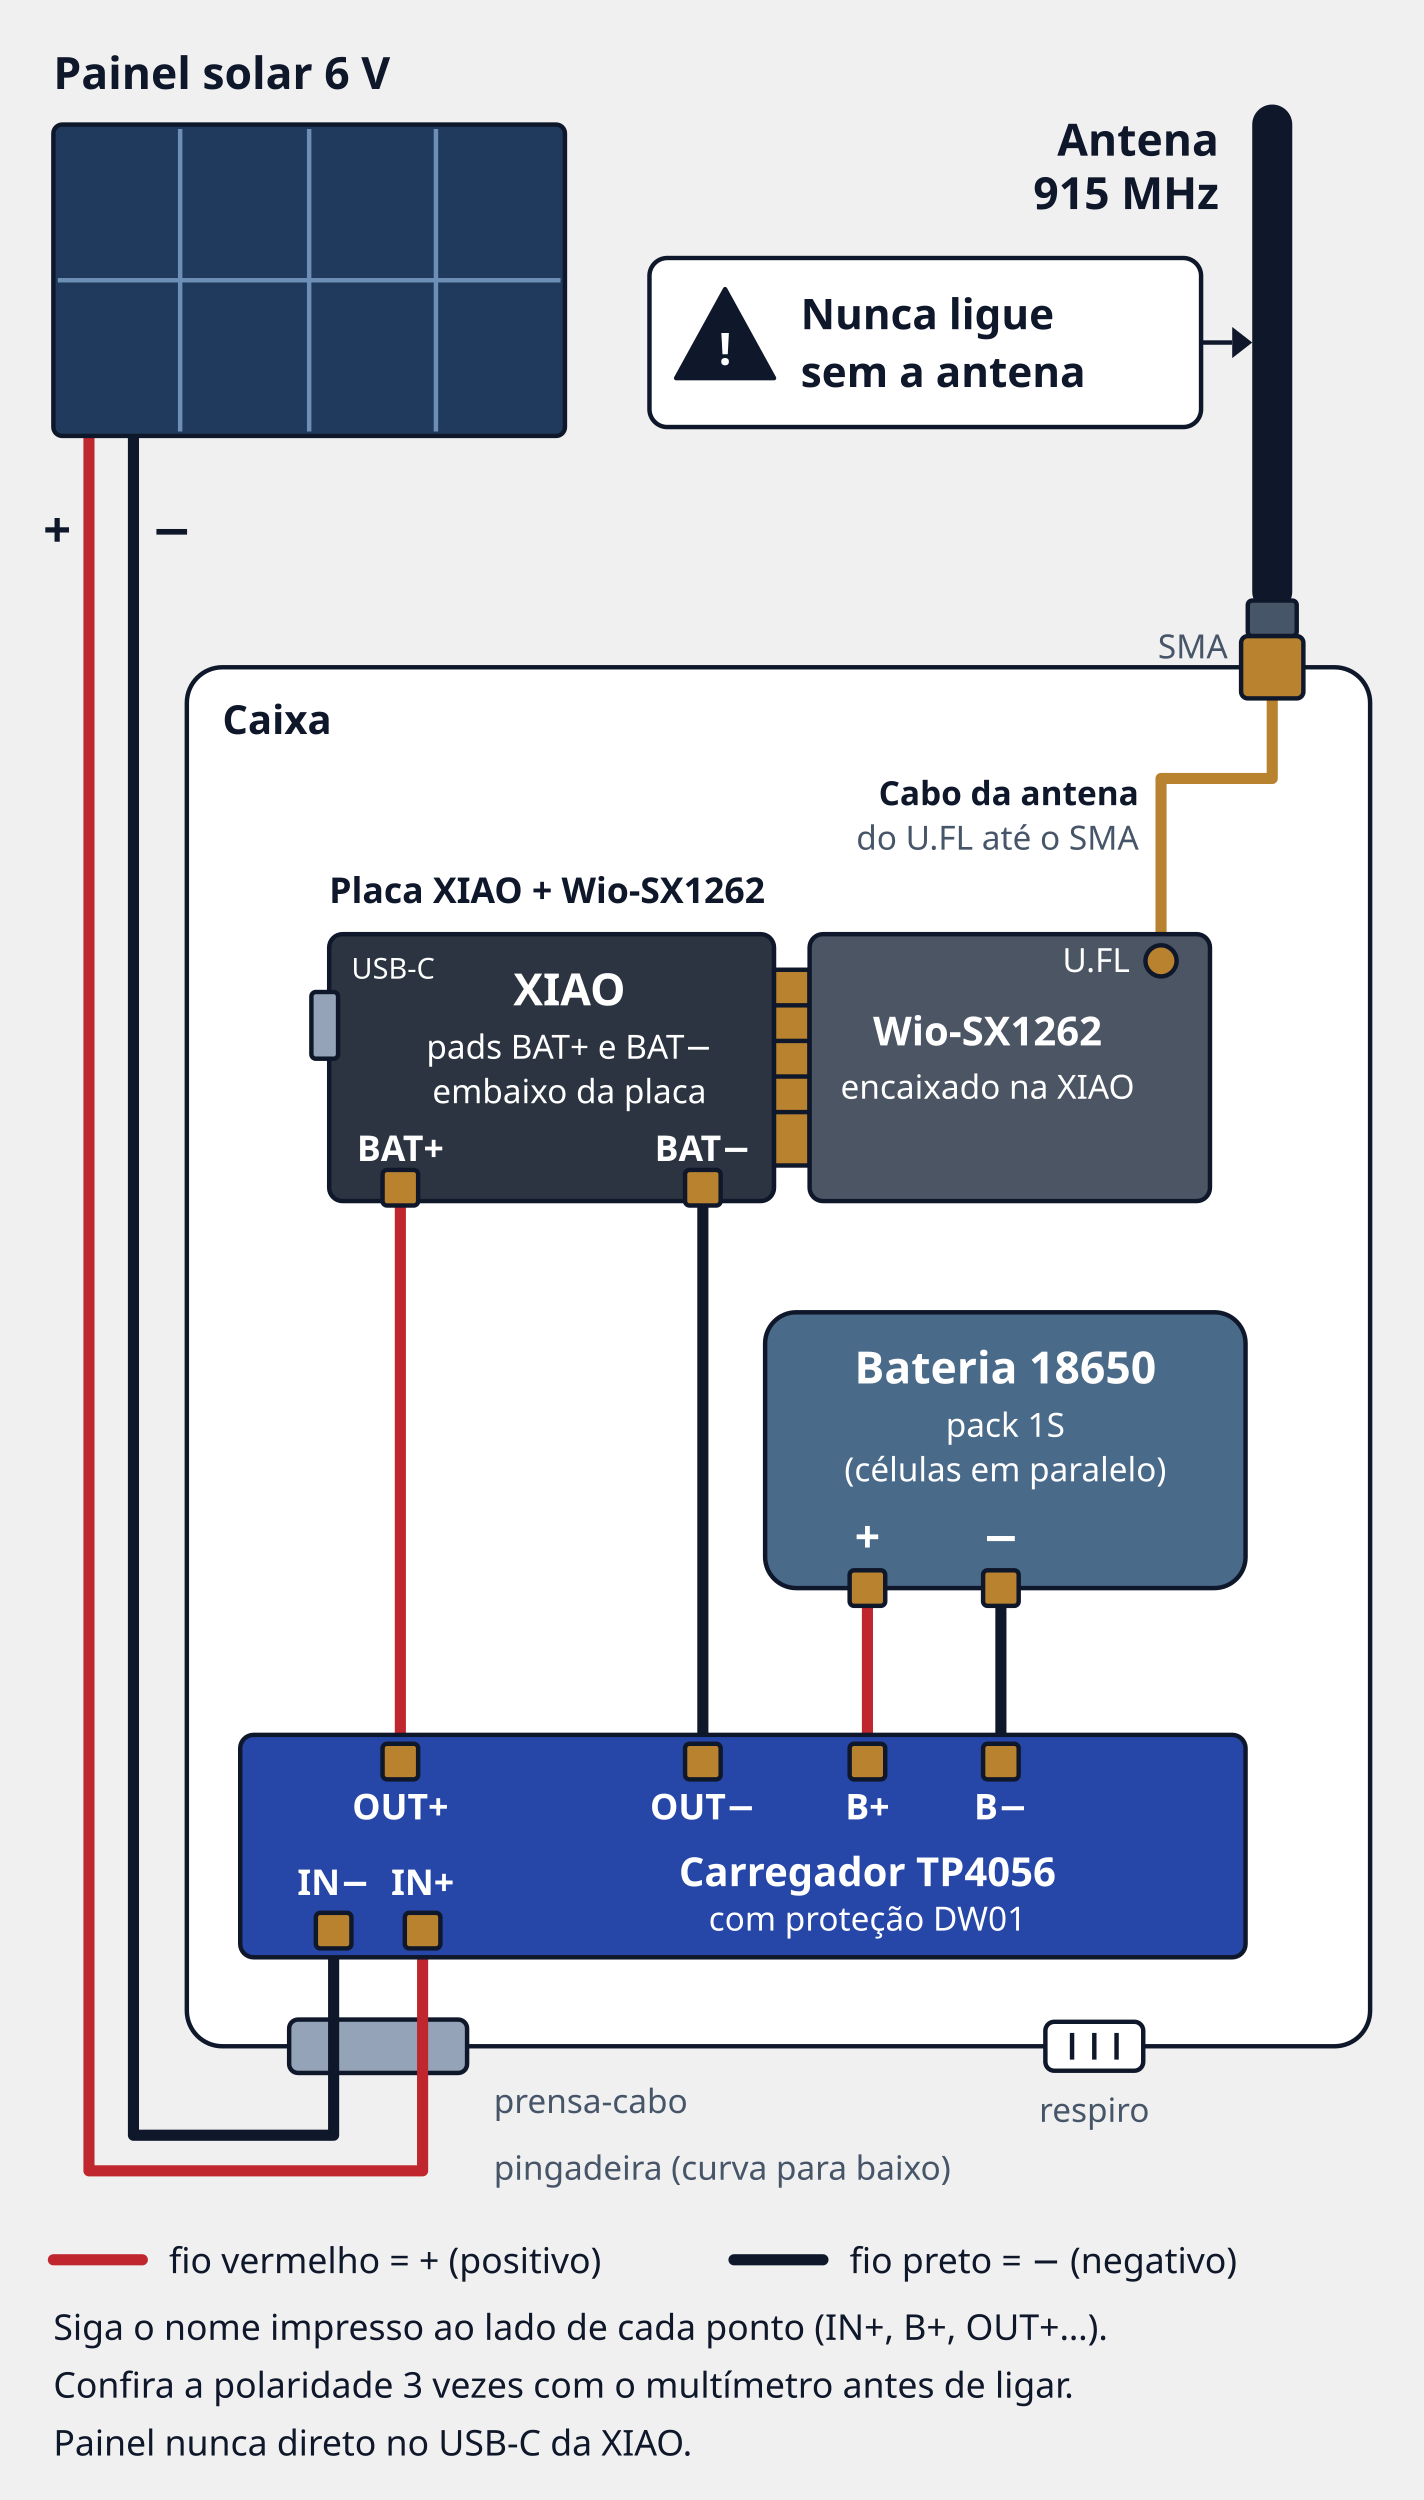
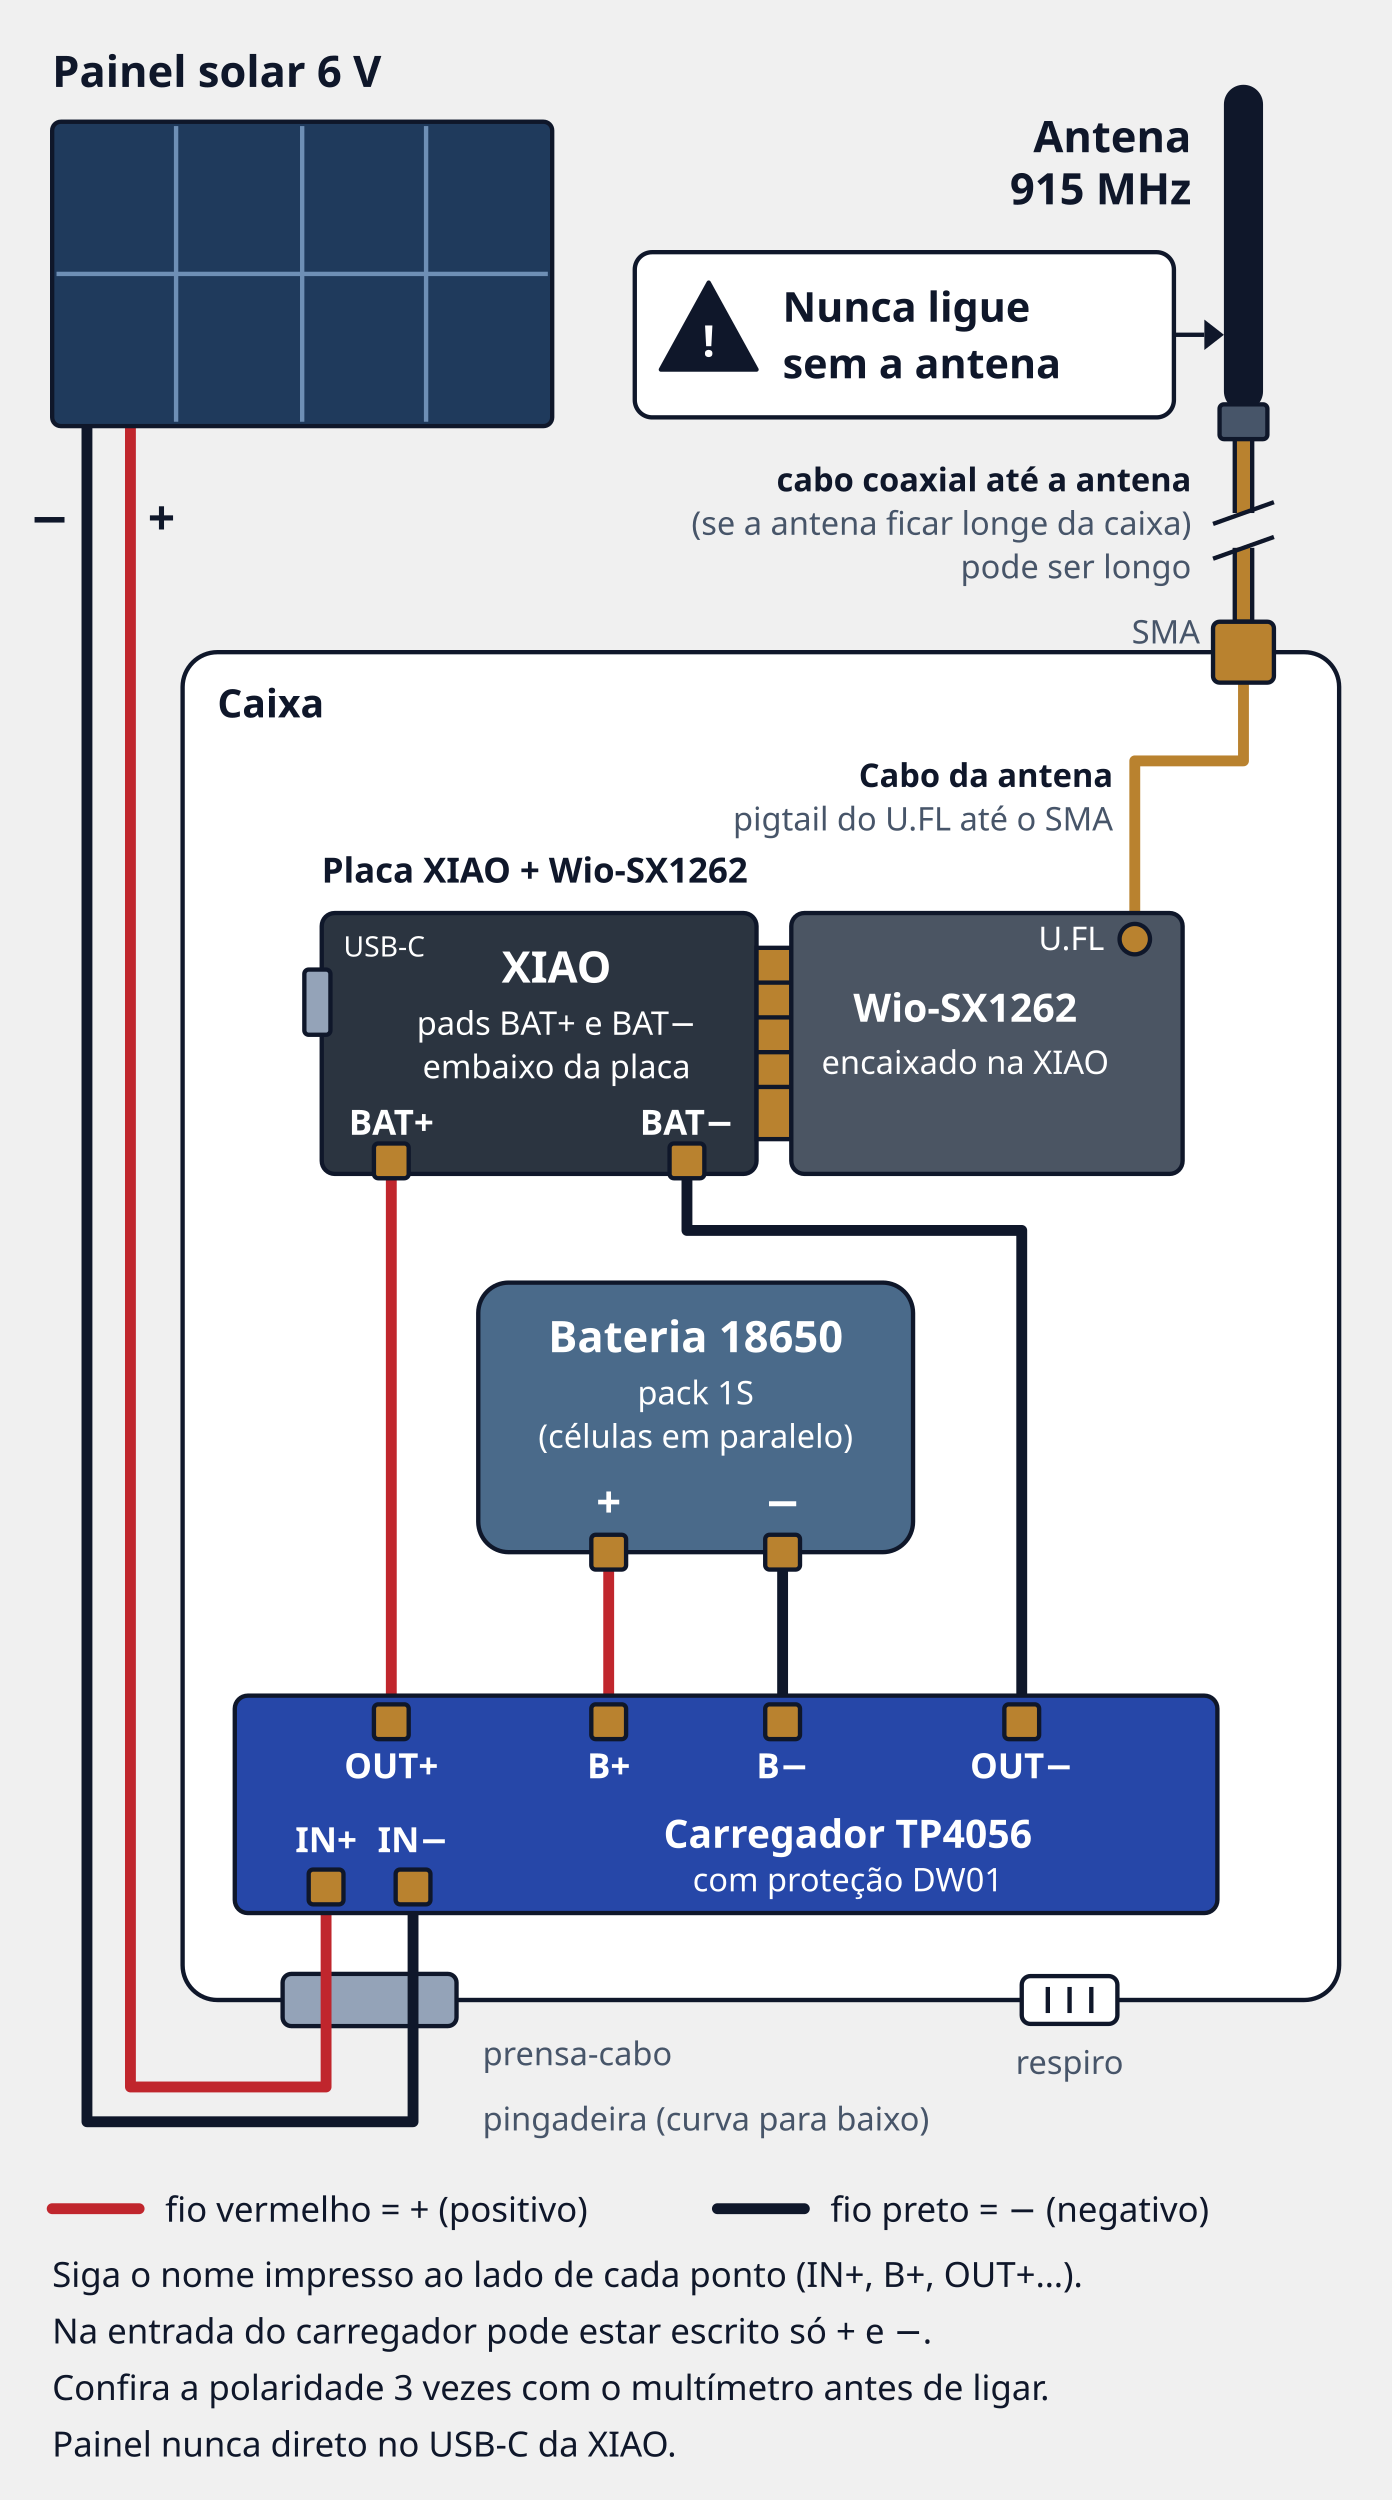
- <svg xmlns="http://www.w3.org/2000/svg" viewBox="0 0 640 1124" font-family="Atkinson Hyperlegible, Atkinson, sans-serif">
+ <svg xmlns="http://www.w3.org/2000/svg" viewBox="0 0 640 1150" font-family="Atkinson Hyperlegible, Atkinson, sans-serif">
  <g data-slot="caixa" tabindex="0" role="button" aria-label="Caixa">
    <rect x="84" y="300" width="532" height="620" rx="16" fill="#FFFFFF" stroke="#0F172A" stroke-width="2" />
    <text x="100" y="330" font-size="18" font-weight="700" fill="#0F172A">Caixa</text>
    <rect x="130" y="908" width="80" height="24" rx="4" fill="#94A3B8" stroke="#0F172A" stroke-width="2" />
    <text x="222" y="950" font-size="15" fill="#475569">prensa-cabo</text>
    <text x="222" y="980" font-size="15" fill="#475569">pingadeira (curva para baixo)</text>
    <rect x="470" y="909" width="44" height="22" rx="4" fill="#FFFFFF" stroke="#0F172A" stroke-width="2" />
    <path d="M482 914V926M492 914V926M502 914V926" fill="none" stroke="#0F172A" stroke-width="2" />
    <text x="492" y="954" font-size="15" text-anchor="middle" fill="#475569">respiro</text>
    <rect id="hl-caixa" x="78" y="294" width="544" height="632" rx="20" fill-opacity="0" />
  </g>
  <g fill="none" stroke-width="5" stroke-linecap="round" stroke-linejoin="round">
-     <path d="M40 196V976H190V868" stroke="#C0262D" />
-     <path d="M60 196V960H150V868" stroke="#0F172A" />
-     <path d="M390 792V714" stroke="#C0262D" />
-     <path d="M450 792V714" stroke="#0F172A" />
+     <path d="M60 196V960H150V868" stroke="#C0262D" />
+     <path d="M40 196V976H190V868" stroke="#0F172A" />
+     <path d="M280 792V714" stroke="#C0262D" />
+     <path d="M360 792V714" stroke="#0F172A" />
    <path d="M180 792V534" stroke="#C0262D" />
-     <path d="M316 792V534" stroke="#0F172A" />
+     <path d="M470 792V566H316V534" stroke="#0F172A" />
  </g>
  <g data-slot="painel" tabindex="0" role="button" aria-label="Painel solar">
    <text x="24" y="40" font-size="20" font-weight="700" fill="#0F172A">Painel solar 6 V</text>
    <rect x="24" y="56" width="230" height="140" rx="4" fill="#1F3A5C" stroke="#0F172A" stroke-width="2" />
    <path d="M81 58V194M139 58V194M196 58V194M26 126H252" fill="none" stroke="#6E8FB5" stroke-width="2" />
-     <text x="32" y="246" font-size="22" font-weight="700" text-anchor="end" fill="#0F172A">+</text>
-     <text x="68" y="246" font-size="22" font-weight="700" fill="#0F172A">−</text>
+     <text x="32" y="246" font-size="22" font-weight="700" text-anchor="end" fill="#0F172A">−</text>
+     <text x="68" y="246" font-size="22" font-weight="700" fill="#0F172A">+</text>
    <rect id="hl-painel" x="16" y="18" width="246" height="186" rx="8" fill-opacity="0" />
  </g>
  <g data-slot="antena" tabindex="0" role="button" aria-label="Antena">
    <text x="548" y="70" font-size="20" font-weight="700" text-anchor="end" fill="#0F172A">Antena</text>
    <text x="548" y="94" font-size="20" font-weight="700" text-anchor="end" fill="#0F172A">915 MHz</text>
-     <rect x="564" y="48" width="16" height="226" rx="8" fill="#0F172A" stroke="#0F172A" stroke-width="2" />
-     <rect x="561" y="270" width="22" height="16" rx="2" fill="#475569" stroke="#0F172A" stroke-width="2" />
-     <rect id="hl-antena" x="555" y="40" width="34" height="240" rx="8" fill-opacity="0" />
+     <rect x="564" y="40" width="16" height="148" rx="8" fill="#0F172A" stroke="#0F172A" stroke-width="2" />
+     <rect x="561" y="186" width="22" height="16" rx="2" fill="#475569" stroke="#0F172A" stroke-width="2" />
+     <rect id="hl-antena" x="555" y="32" width="34" height="176" rx="8" fill-opacity="0" />
  </g>
  <g data-slot="cabo" tabindex="0" role="button" aria-label="Cabo da antena">
+     <path d="M572 202V236M572 252V286" fill="none" stroke="#0F172A" stroke-width="10" />
+     <path d="M572 203V236M572 252V285" fill="none" stroke="#B9822F" stroke-width="6" />
+     <path d="M558 241L586 231M558 257L586 247" fill="none" stroke="#0F172A" stroke-width="2" />
+     <text x="548" y="226" font-size="15" font-weight="700" text-anchor="end" fill="#0F172A">cabo coaxial até a antena</text>
+     <text x="548" y="246" font-size="15" text-anchor="end" fill="#475569">(se a antena ficar longe da caixa)</text>
+     <text x="548" y="266" font-size="15" text-anchor="end" fill="#475569">pode ser longo</text>
    <path d="M522 432V350H572V314" fill="none" stroke="#B9822F" stroke-width="5" stroke-linecap="round" stroke-linejoin="round" />
    <rect x="558" y="286" width="28" height="28" rx="3" fill="#B9822F" stroke="#0F172A" stroke-width="2" />
    <text x="552" y="296" font-size="15" text-anchor="end" fill="#475569">SMA</text>
    <text x="512" y="362" font-size="15" font-weight="700" text-anchor="end" fill="#0F172A">Cabo da antena</text>
-     <text x="512" y="382" font-size="15" text-anchor="end" fill="#475569">do U.FL até o SMA</text>
-     <rect id="hl-cabo" x="400" y="282" width="196" height="106" rx="8" fill-opacity="0" />
+     <text x="512" y="382" font-size="15" text-anchor="end" fill="#475569">pigtail do U.FL até o SMA</text>
+     <rect id="hl-cabo" x="296" y="210" width="300" height="178" rx="8" fill-opacity="0" />
  </g>
  <g data-slot="placa" tabindex="0" role="button" aria-label="Placa">
    <text x="148" y="406" font-size="16" font-weight="700" fill="#0F172A">Placa XIAO + Wio-SX1262</text>
    <rect x="148" y="420" width="200" height="120" rx="6" fill="#2B3440" stroke="#0F172A" stroke-width="2" />
    <rect x="140" y="446" width="12" height="30" rx="2" fill="#94A3B8" stroke="#0F172A" stroke-width="2" />
    <text x="158" y="440" font-size="13" fill="#FFFFFF">USB-C</text>
    <text x="256" y="452" font-size="20" font-weight="700" text-anchor="middle" fill="#FFFFFF">XIAO</text>
    <text x="256" y="476" font-size="15" text-anchor="middle" fill="#FFFFFF">pads BAT+ e BAT−</text>
    <text x="256" y="496" font-size="15" text-anchor="middle" fill="#FFFFFF">embaixo da placa</text>
    <rect x="172" y="526" width="16" height="16" rx="2" fill="#B9822F" stroke="#0F172A" stroke-width="2" />
    <rect x="308" y="526" width="16" height="16" rx="2" fill="#B9822F" stroke="#0F172A" stroke-width="2" />
    <text x="180" y="522" font-size="16" font-weight="700" text-anchor="middle" fill="#FFFFFF">BAT+</text>
    <text x="316" y="522" font-size="16" font-weight="700" text-anchor="middle" fill="#FFFFFF">BAT−</text>
    <rect x="348" y="436" width="16" height="88" fill="#B9822F" stroke="#0F172A" stroke-width="2" />
    <path d="M348 452H364M348 468H364M348 484H364M348 500H364" fill="none" stroke="#0F172A" stroke-width="2" />
    <rect x="364" y="420" width="180" height="120" rx="6" fill="#4B5563" stroke="#0F172A" stroke-width="2" />
    <text x="444" y="470" font-size="18" font-weight="700" text-anchor="middle" fill="#FFFFFF">Wio-SX1262</text>
    <text x="444" y="494" font-size="15" text-anchor="middle" fill="#FFFFFF">encaixado na XIAO</text>
    <circle cx="522" cy="432" r="7" fill="#B9822F" stroke="#0F172A" stroke-width="2" />
    <text x="508" y="437" font-size="15" text-anchor="end" fill="#FFFFFF">U.FL</text>
    <rect id="hl-placa" x="134" y="390" width="416" height="158" rx="10" fill-opacity="0" />
  </g>
  <g data-slot="bateria" tabindex="0" role="button" aria-label="Bateria">
-     <rect x="344" y="590" width="216" height="124" rx="14" fill="#4A6A8A" stroke="#0F172A" stroke-width="2" />
-     <text x="452" y="622" font-size="20" font-weight="700" text-anchor="middle" fill="#FFFFFF">Bateria 18650</text>
-     <text x="452" y="646" font-size="15" text-anchor="middle" fill="#FFFFFF">pack 1S</text>
-     <text x="452" y="666" font-size="15" text-anchor="middle" fill="#FFFFFF">(células em paralelo)</text>
-     <text x="390" y="698" font-size="20" font-weight="700" text-anchor="middle" fill="#FFFFFF">+</text>
-     <text x="450" y="698" font-size="20" font-weight="700" text-anchor="middle" fill="#FFFFFF">−</text>
-     <rect x="382" y="706" width="16" height="16" rx="2" fill="#B9822F" stroke="#0F172A" stroke-width="2" />
-     <rect x="442" y="706" width="16" height="16" rx="2" fill="#B9822F" stroke="#0F172A" stroke-width="2" />
-     <rect id="hl-bateria" x="338" y="584" width="228" height="144" rx="16" fill-opacity="0" />
+     <rect x="220" y="590" width="200" height="124" rx="14" fill="#4A6A8A" stroke="#0F172A" stroke-width="2" />
+     <text x="320" y="622" font-size="20" font-weight="700" text-anchor="middle" fill="#FFFFFF">Bateria 18650</text>
+     <text x="320" y="646" font-size="15" text-anchor="middle" fill="#FFFFFF">pack 1S</text>
+     <text x="320" y="666" font-size="15" text-anchor="middle" fill="#FFFFFF">(células em paralelo)</text>
+     <text x="280" y="698" font-size="20" font-weight="700" text-anchor="middle" fill="#FFFFFF">+</text>
+     <text x="360" y="698" font-size="20" font-weight="700" text-anchor="middle" fill="#FFFFFF">−</text>
+     <rect x="272" y="706" width="16" height="16" rx="2" fill="#B9822F" stroke="#0F172A" stroke-width="2" />
+     <rect x="352" y="706" width="16" height="16" rx="2" fill="#B9822F" stroke="#0F172A" stroke-width="2" />
+     <rect id="hl-bateria" x="214" y="584" width="212" height="144" rx="16" fill-opacity="0" />
  </g>
  <g data-slot="carregador" tabindex="0" role="button" aria-label="Carregador solar">
    <rect x="108" y="780" width="452" height="100" rx="6" fill="#2647A8" stroke="#0F172A" stroke-width="2" />
    <rect x="172" y="784" width="16" height="16" rx="2" fill="#B9822F" stroke="#0F172A" stroke-width="2" />
-     <rect x="308" y="784" width="16" height="16" rx="2" fill="#B9822F" stroke="#0F172A" stroke-width="2" />
-     <rect x="382" y="784" width="16" height="16" rx="2" fill="#B9822F" stroke="#0F172A" stroke-width="2" />
-     <rect x="442" y="784" width="16" height="16" rx="2" fill="#B9822F" stroke="#0F172A" stroke-width="2" />
+     <rect x="272" y="784" width="16" height="16" rx="2" fill="#B9822F" stroke="#0F172A" stroke-width="2" />
+     <rect x="352" y="784" width="16" height="16" rx="2" fill="#B9822F" stroke="#0F172A" stroke-width="2" />
+     <rect x="462" y="784" width="16" height="16" rx="2" fill="#B9822F" stroke="#0F172A" stroke-width="2" />
    <rect x="142" y="860" width="16" height="16" rx="2" fill="#B9822F" stroke="#0F172A" stroke-width="2" />
    <rect x="182" y="860" width="16" height="16" rx="2" fill="#B9822F" stroke="#0F172A" stroke-width="2" />
    <g font-size="16" font-weight="700" text-anchor="middle" fill="#FFFFFF">
      <text x="180" y="818">OUT+</text>
-       <text x="316" y="818">OUT−</text>
-       <text x="390" y="818">B+</text>
-       <text x="450" y="818">B−</text>
-       <text x="150" y="852">IN−</text>
-       <text x="190" y="852">IN+</text>
+       <text x="280" y="818">B+</text>
+       <text x="360" y="818">B−</text>
+       <text x="470" y="818">OUT−</text>
+       <text x="150" y="852">IN+</text>
+       <text x="190" y="852">IN−</text>
    </g>
-     <text x="390" y="848" font-size="18" font-weight="700" text-anchor="middle" fill="#FFFFFF">Carregador TP4056</text>
-     <text x="390" y="868" font-size="15" text-anchor="middle" fill="#FFFFFF">com proteção DW01</text>
+     <text x="390" y="850" font-size="18" font-weight="700" text-anchor="middle" fill="#FFFFFF">Carregador TP4056</text>
+     <text x="390" y="870" font-size="15" text-anchor="middle" fill="#FFFFFF">com proteção DW01</text>
    <rect id="hl-carregador" x="102" y="774" width="464" height="112" rx="10" fill-opacity="0" />
  </g>
  <g>
    <rect x="292" y="116" width="248" height="76" rx="8" fill="#FFFFFF" stroke="#0F172A" stroke-width="2" />
    <path d="M326 130L348 170H304Z" fill="#0F172A" stroke="#0F172A" stroke-width="2" stroke-linejoin="round" />
    <text x="326" y="164" font-size="20" font-weight="700" text-anchor="middle" fill="#FFFFFF">!</text>
    <text x="360" y="148" font-size="19" font-weight="700" fill="#0F172A">Nunca ligue</text>
    <text x="360" y="174" font-size="19" font-weight="700" fill="#0F172A">sem a antena</text>
    <path d="M540 154H554" fill="none" stroke="#0F172A" stroke-width="2" />
    <path d="M554 147L563 154L554 161Z" fill="#0F172A" />
  </g>
  <path d="M24 1016H64" fill="none" stroke="#C0262D" stroke-width="5" stroke-linecap="round" />
  <path d="M330 1016H370" fill="none" stroke="#0F172A" stroke-width="5" stroke-linecap="round" />
  <g font-size="16" fill="#0F172A">
    <text x="76" y="1022">fio vermelho = + (positivo)</text>
    <text x="382" y="1022">fio preto = − (negativo)</text>
    <text x="24" y="1052">Siga o nome impresso ao lado de cada ponto (IN+, B+, OUT+…).</text>
-     <text x="24" y="1078">Confira a polaridade 3 vezes com o multímetro antes de ligar.</text>
-     <text x="24" y="1104">Painel nunca direto no USB-C da XIAO.</text>
+     <text x="24" y="1078">Na entrada do carregador pode estar escrito só + e −.</text>
+     <text x="24" y="1104">Confira a polaridade 3 vezes com o multímetro antes de ligar.</text>
+     <text x="24" y="1130">Painel nunca direto no USB-C da XIAO.</text>
  </g>
</svg>
